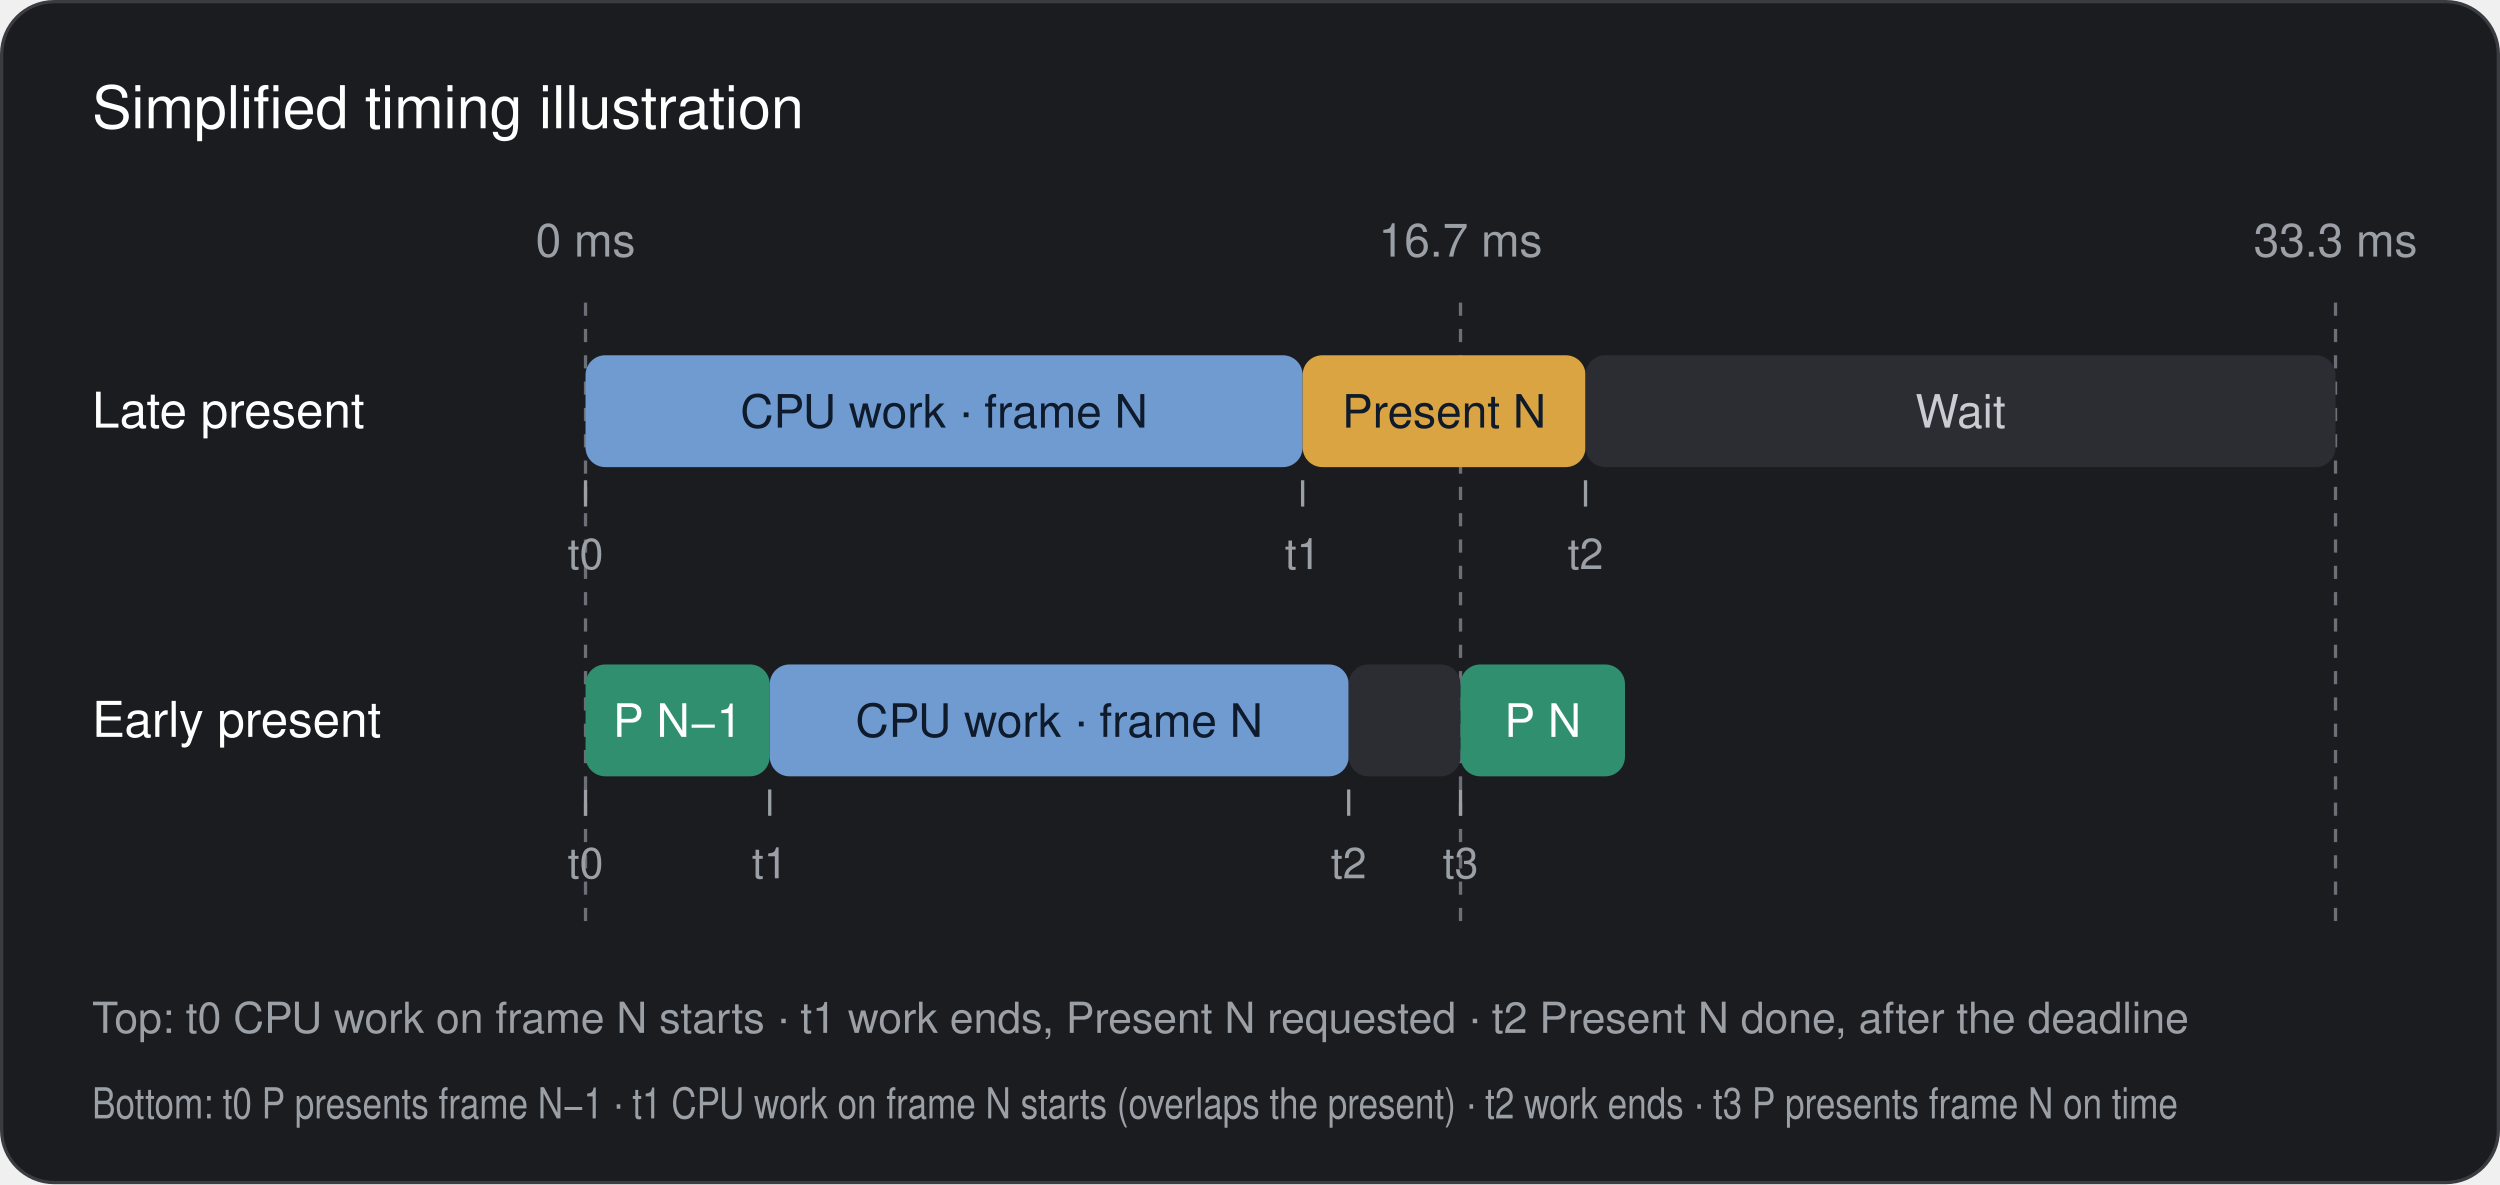
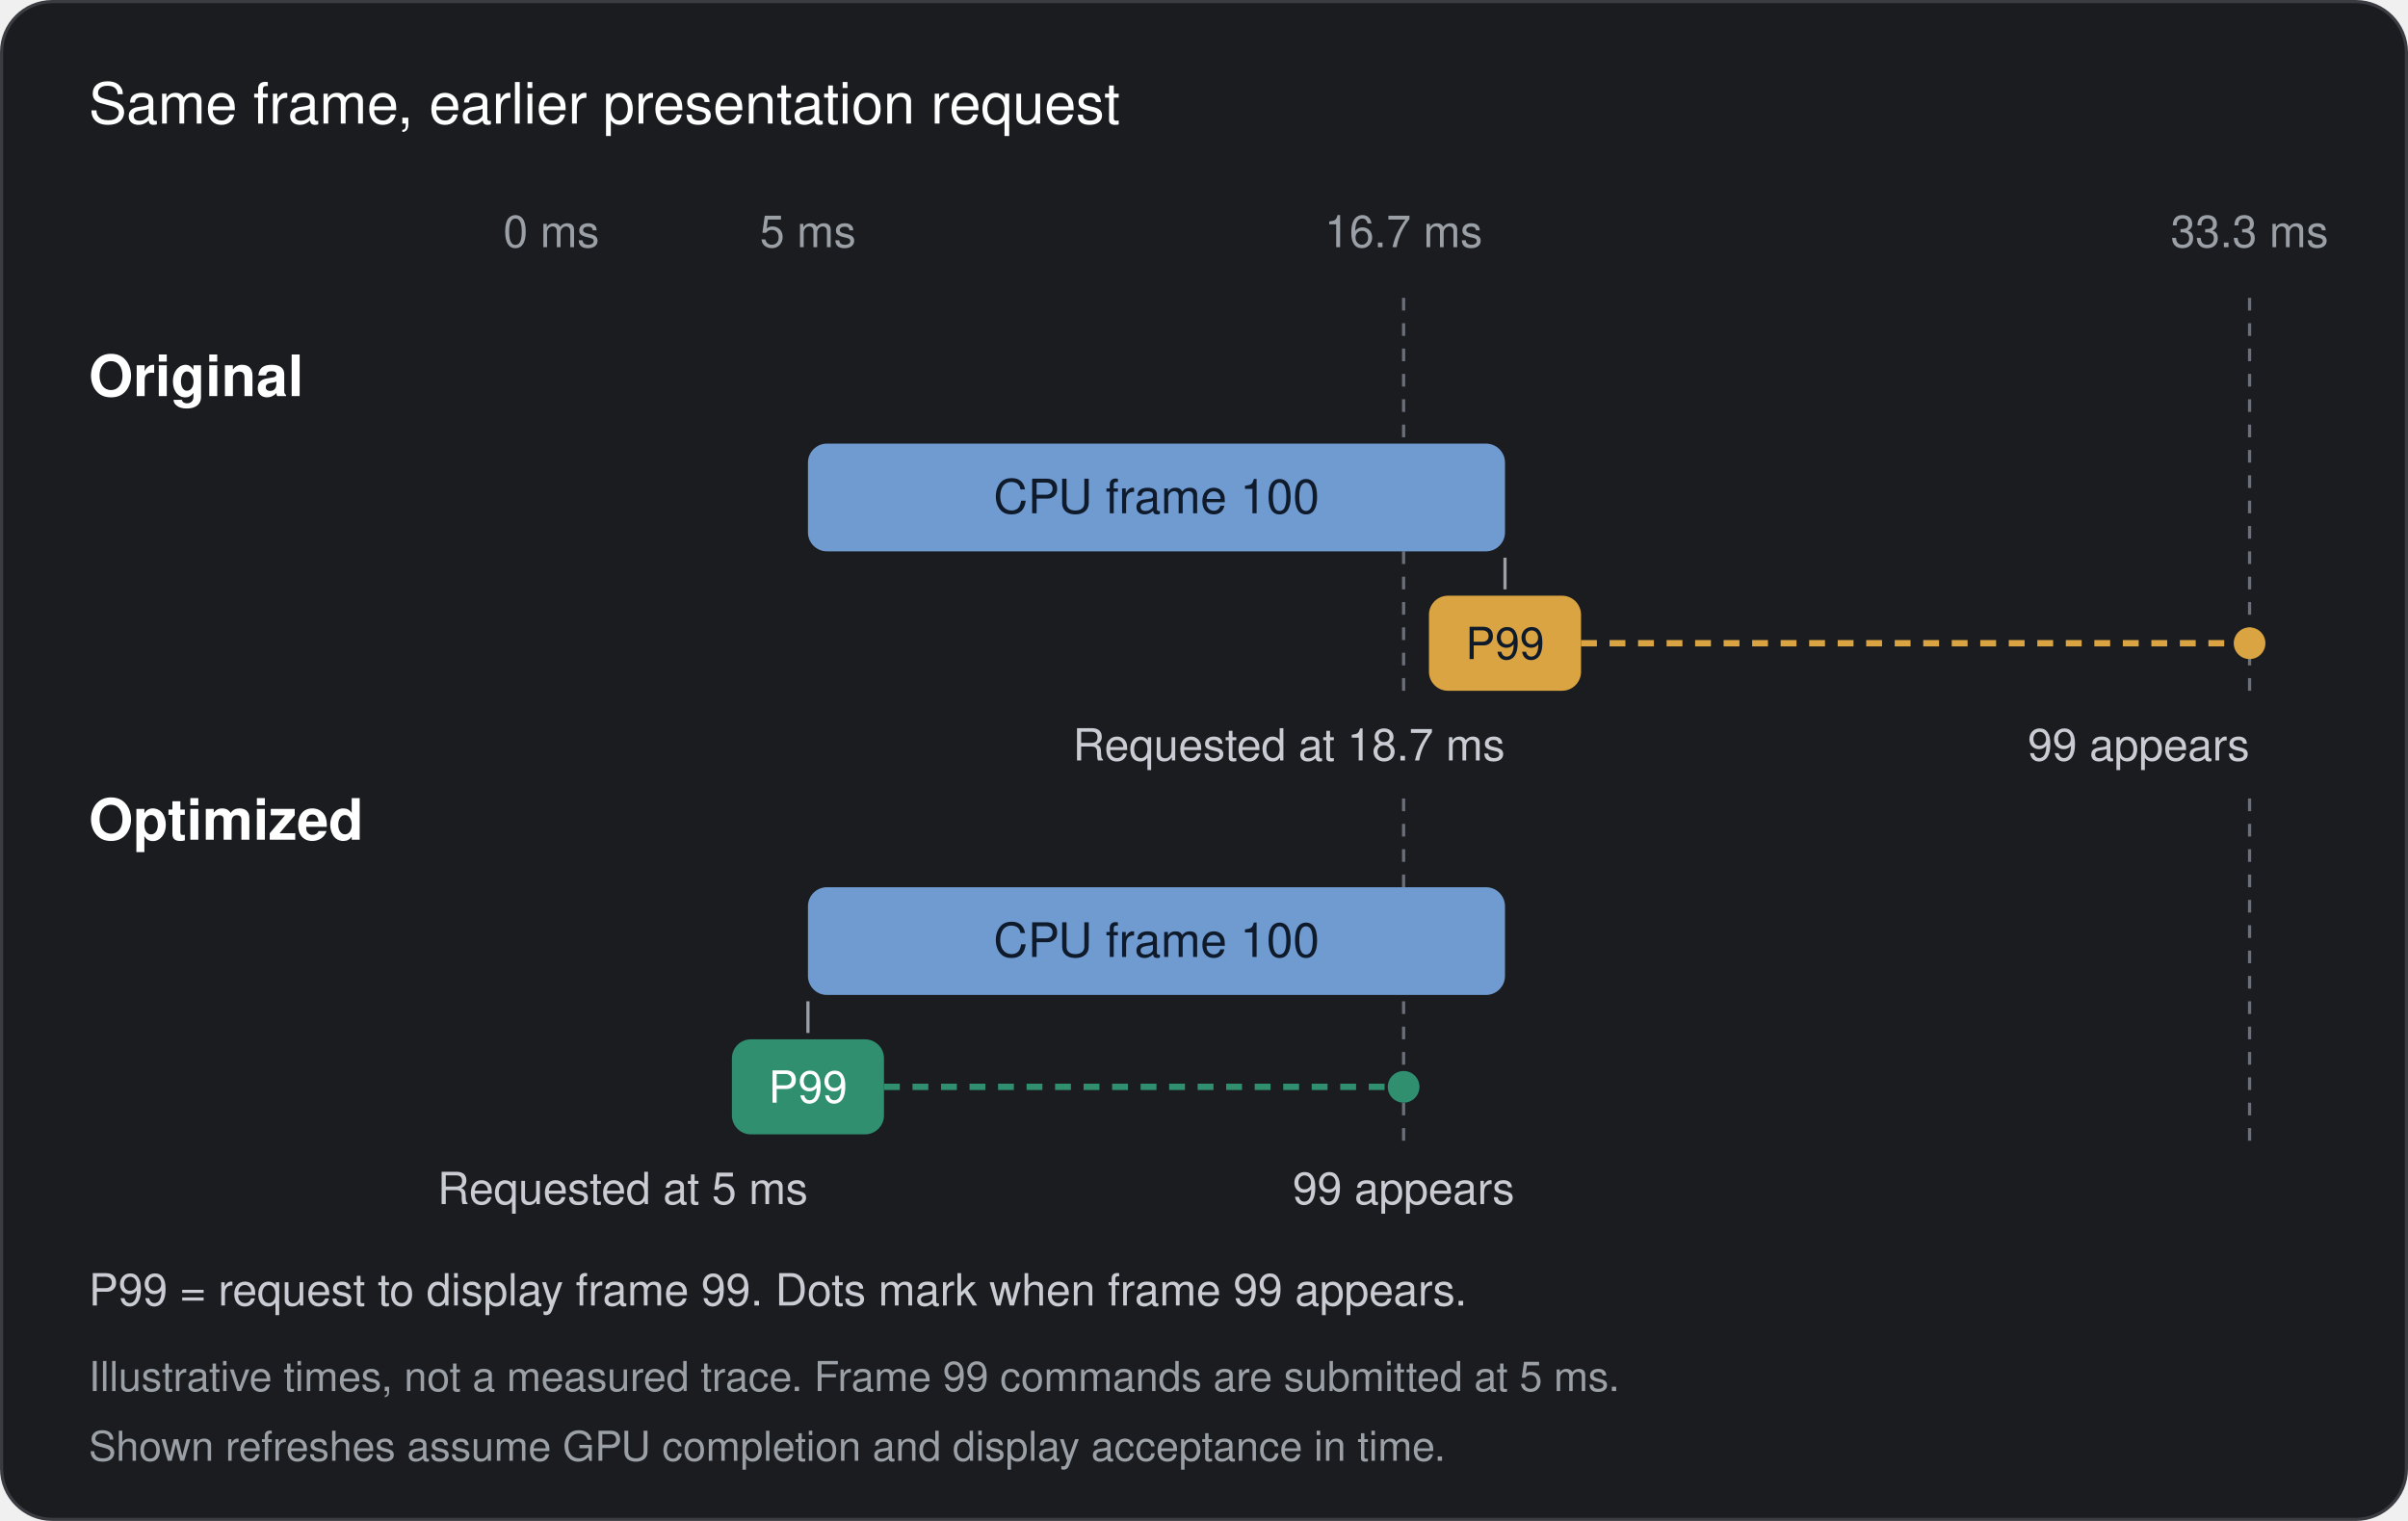
- <svg xmlns="http://www.w3.org/2000/svg" width="760" height="360" viewBox="0 0 760 360" font-family="Segoe UI, Helvetica, Arial, sans-serif">
-   <rect x="0.5" y="0.5" width="759" height="359" rx="16" fill="#1b1c20" stroke="#3a3c42" stroke-width="1" />
-   <text x="28" y="39" fill="#ffffff" font-size="18">Simplified timing illustration</text>
+ <svg xmlns="http://www.w3.org/2000/svg" width="760" height="480" viewBox="0 0 760 480" font-family="Segoe UI, Helvetica, Arial, sans-serif">
+   <rect x="0.5" y="0.5" width="759" height="479" rx="16" fill="#1b1c20" stroke="#3a3c42" stroke-width="1" />
+   <text x="28" y="39" fill="#ffffff" font-size="18">Same frame, earlier presentation request</text>
  <g fill="#9aa0a6" font-size="14" text-anchor="middle">
-     <text x="178" y="78">0 ms</text>
-     <text x="444" y="78">16.7 ms</text>
+     <text x="174" y="78">0 ms</text>
+     <text x="255" y="78">5 ms</text>
+     <text x="443" y="78">16.7 ms</text>
    <text x="710" y="78">33.3 ms</text>
  </g>
  <g stroke="#6b6f78" stroke-width="1" stroke-dasharray="4 4">
-     <line x1="178" y1="92" x2="178" y2="282" />
-     <line x1="444" y1="92" x2="444" y2="282" />
-     <line x1="710" y1="92" x2="710" y2="282" />
+     <line x1="443" y1="94" x2="443" y2="222" />
+     <line x1="710" y1="94" x2="710" y2="222" />
+     <line x1="443" y1="252" x2="443" y2="363" />
+     <line x1="710" y1="252" x2="710" y2="363" />
  </g>
-   <g fill="#ffffff" font-size="15">
-     <text x="28" y="130">Late present</text>
-     <text x="28" y="224">Early present</text>
+   <g fill="#ffffff" font-size="18" font-weight="600">
+     <text x="28" y="125">Original</text>
+     <text x="28" y="265">Optimized</text>
  </g>
-   <rect x="178" y="108" width="218" height="34" rx="6" fill="#6f9bd1" />
-   <rect x="396" y="108" width="86" height="34" rx="6" fill="#d9a441" />
-   <rect x="482" y="108" width="228" height="34" rx="6" fill="#2b2d33" />
-   <g font-size="14" text-anchor="middle">
-     <text x="287" y="130" fill="#0f1a2b">CPU work · frame N</text>
-     <text x="439" y="130" fill="#0f1a2b">Present N</text>
-     <text x="596" y="130" fill="#c9ccd2">Wait</text>
+   <g fill="#6f9bd1">
+     <rect x="255" y="140" width="220" height="34" rx="6" />
+     <rect x="255" y="280" width="220" height="34" rx="6" />
+   </g>
+   <g fill="#0f1a2b" font-size="15" text-anchor="middle">
+     <text x="365" y="162">CPU frame 100</text>
+     <text x="365" y="302">CPU frame 100</text>
  </g>
  <g stroke="#9aa0a6" stroke-width="1">
-     <line x1="178" y1="146" x2="178" y2="154" />
-     <line x1="396" y1="146" x2="396" y2="154" />
-     <line x1="482" y1="146" x2="482" y2="154" />
+     <line x1="475" y1="176" x2="475" y2="186" />
+     <line x1="255" y1="316" x2="255" y2="326" />
  </g>
-   <g fill="#9aa0a6" font-size="13" text-anchor="middle">
-     <text x="178" y="173">t0</text>
-     <text x="396" y="173">t1</text>
-     <text x="482" y="173">t2</text>
-   </g>
-   <rect x="178" y="202" width="56" height="34" rx="6" fill="#2f8f6f" />
-   <rect x="234" y="202" width="176" height="34" rx="6" fill="#6f9bd1" />
-   <rect x="410" y="202" width="34" height="34" rx="6" fill="#2b2d33" />
-   <rect x="444" y="202" width="50" height="34" rx="6" fill="#2f8f6f" />
-   <g font-size="14" text-anchor="middle">
-     <text x="206" y="224" fill="#ffffff">P N−1</text>
-     <text x="322" y="224" fill="#0f1a2b">CPU work · frame N</text>
-     <text x="469" y="224" fill="#ffffff">P N</text>
-   </g>
-   <g stroke="#9aa0a6" stroke-width="1">
-     <line x1="178" y1="240" x2="178" y2="248" />
-     <line x1="234" y1="240" x2="234" y2="248" />
-     <line x1="410" y1="240" x2="410" y2="248" />
-     <line x1="444" y1="240" x2="444" y2="248" />
-   </g>
-   <g fill="#9aa0a6" font-size="13" text-anchor="middle">
-     <text x="178" y="267">t0</text>
-     <text x="234" y="267">t1</text>
-     <text x="410" y="267">t2</text>
-     <text x="444" y="267">t3</text>
-   </g>
+   <rect x="451" y="188" width="48" height="30" rx="6" fill="#d9a441" />
+   <text x="475" y="208" fill="#0f1a2b" font-size="14" text-anchor="middle">P99</text>
+   <line x1="499" y1="203" x2="710" y2="203" stroke="#d9a441" stroke-width="2" stroke-dasharray="5 4" />
+   <circle cx="710" cy="203" r="5" fill="#d9a441" />
+   <text x="475" y="240" fill="#c9ccd2" font-size="14" text-anchor="end">Requested at 18.7 ms</text>
+   <text x="710" y="240" fill="#c9ccd2" font-size="14" text-anchor="end">99 appears</text>
+   <rect x="231" y="328" width="48" height="30" rx="6" fill="#2f8f6f" />
+   <text x="255" y="348" fill="#ffffff" font-size="14" text-anchor="middle">P99</text>
+   <line x1="279" y1="343" x2="443" y2="343" stroke="#2f8f6f" stroke-width="2" stroke-dasharray="5 4" />
+   <circle cx="443" cy="343" r="5" fill="#2f8f6f" />
+   <text x="255" y="380" fill="#c9ccd2" font-size="14" text-anchor="end">Requested at 5 ms</text>
+   <text x="443" y="380" fill="#c9ccd2" font-size="14" text-anchor="middle">99 appears</text>
+   <text x="28" y="412" fill="#c9ccd2" font-size="14">P99 = request to display frame 99. Dots mark when frame 99 appears.</text>
  <g fill="#9aa0a6" font-size="13">
-     <text x="28" y="314">Top: t0 CPU work on frame N starts · t1 work ends, Present N requested · t2 Present N done, after the deadline</text>
-     <g transform="translate(28 340) scale(0.82 1)">
-       <text x="0" y="0">Bottom: t0 P presents frame N−1 · t1 CPU work on frame N starts (overlaps the present) · t2 work ends · t3 P presents frame N on time</text>
-     </g>
+     <text x="28" y="439">Illustrative times, not a measured trace. Frame 99 commands are submitted at 5 ms.</text>
+     <text x="28" y="461">Shown refreshes assume GPU completion and display acceptance in time.</text>
  </g>
</svg>
